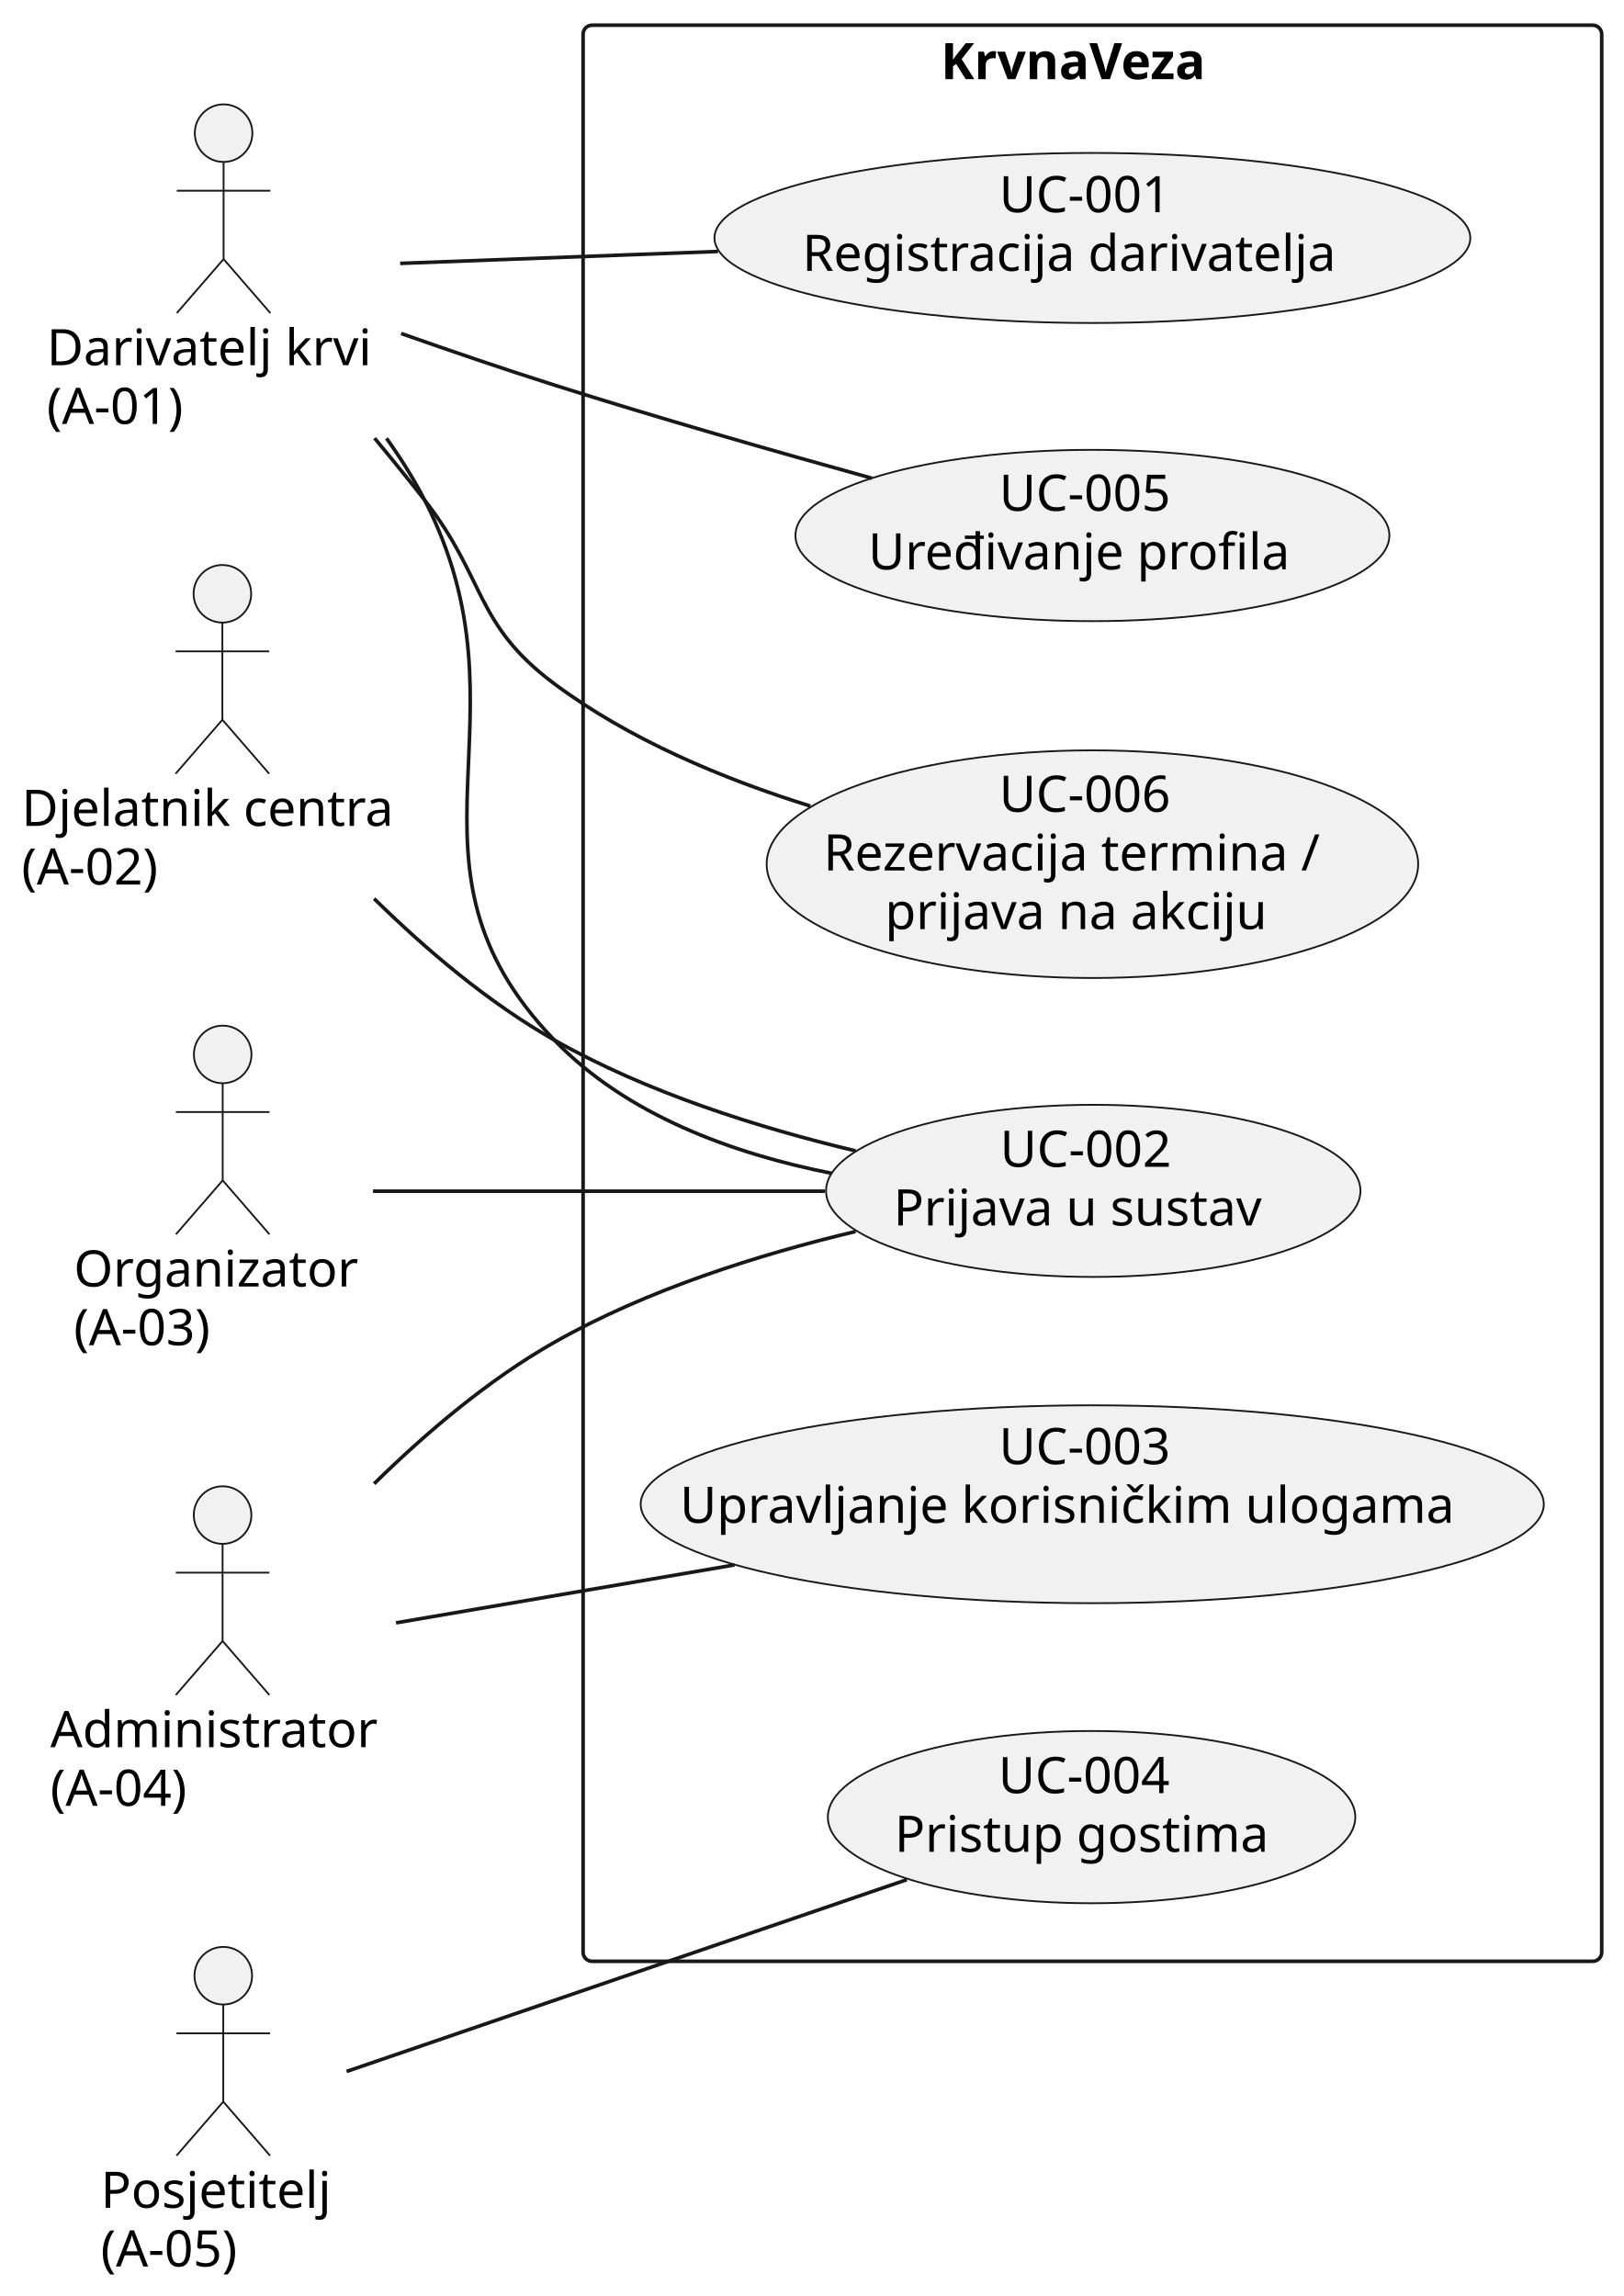
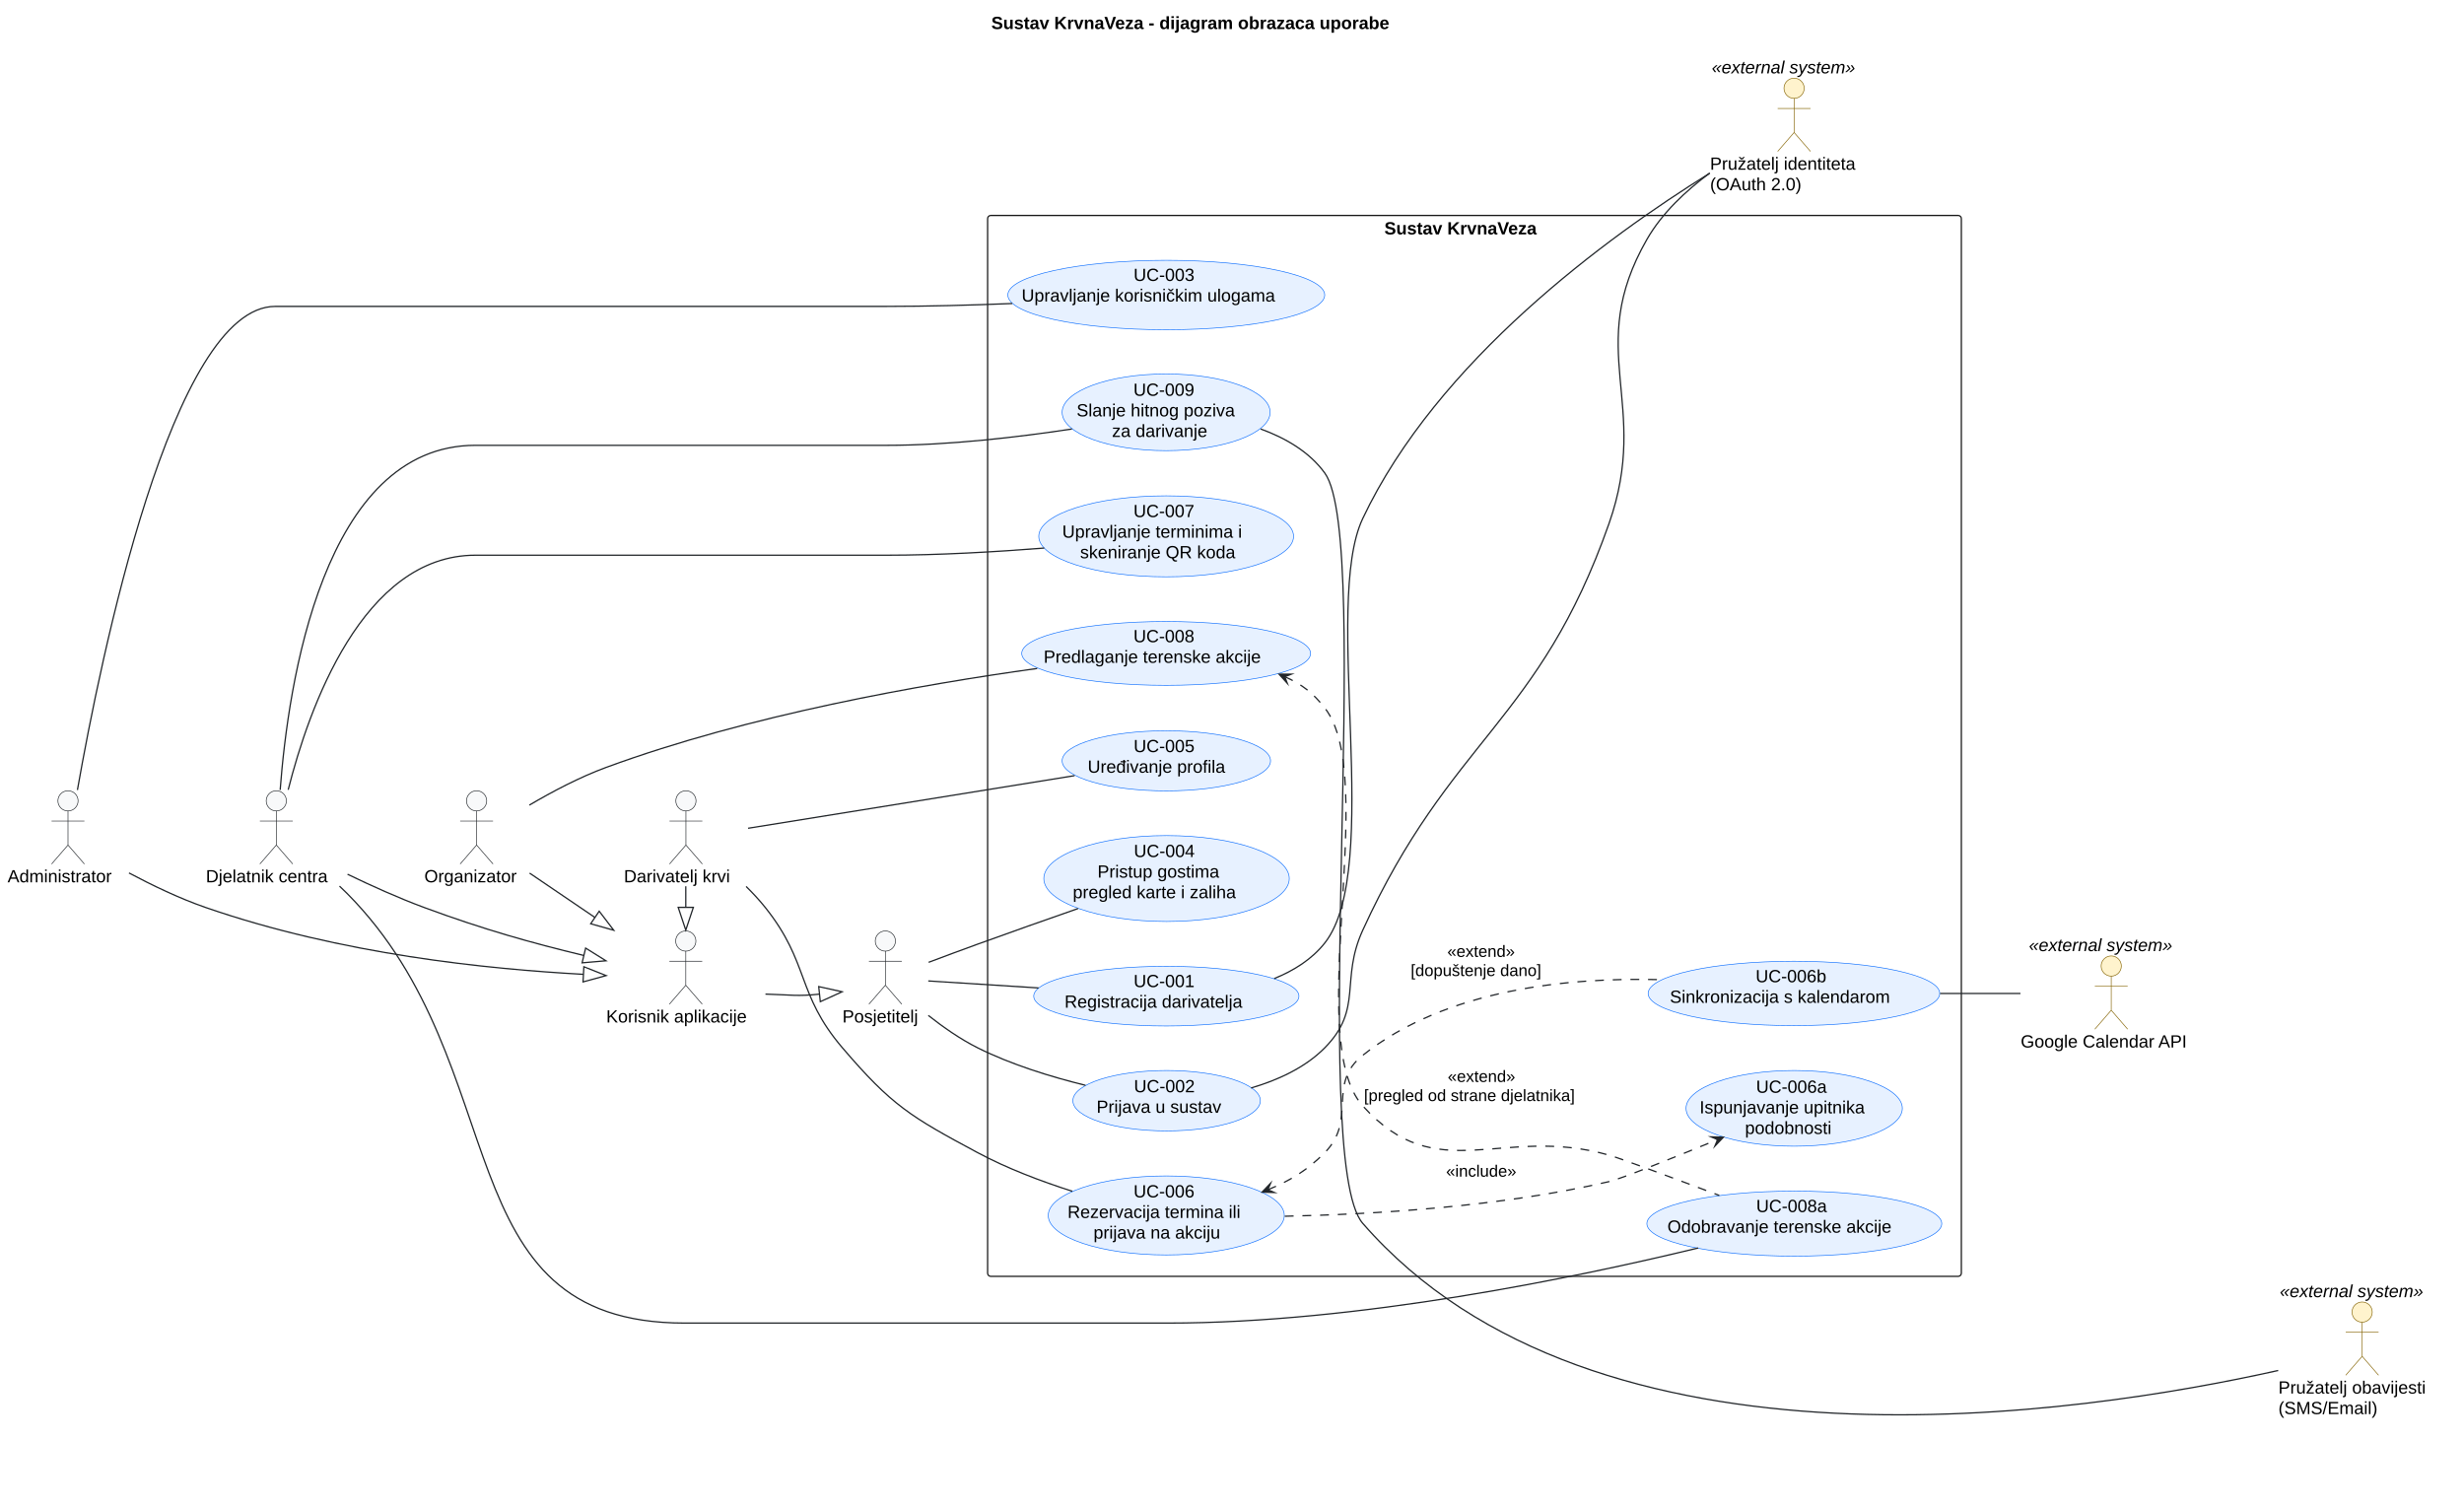
- <svg xmlns="http://www.w3.org/2000/svg" contentStyleType="text/css" data-diagram-type="DESCRIPTION" height="638px" preserveAspectRatio="none" style="width:451px;height:638px;background:#FFFFFF;" version="1.1" viewBox="0 0 451 638" width="451px" zoomAndPan="magnify">
+ <svg xmlns="http://www.w3.org/2000/svg" version="1.1" data-diagram-type="DESCRIPTION" style="width:1951px;height:1194px;background:#FFFFFF;" width="1951px" height="1194px" viewBox="0 0 1951 1194" zoomAndPan="magnify" preserveAspectRatio="none" contentStyleType="text/css">
  <defs />
-   <g>
-     <g class="cluster" data-entity="KrvnaVeza" data-source-line="10" data-uid="ent0007" id="cluster_KrvnaVeza">
-       <rect fill="none" height="538" rx="2.5" ry="2.5" style="stroke:#181818;stroke-width:1;" width="283" x="162" y="7" />
-       <text fill="#000000" font-family="sans-serif" font-size="14" font-weight="bold" lengthAdjust="spacing" textLength="84.219" x="261.391" y="21.995">KrvnaVeza</text>
-     </g>
-     <g class="entity" data-entity="UC1" data-source-line="11" data-uid="ent0008" id="entity_UC1">
-       <ellipse cx="303.498" cy="66.126" fill="#F1F1F1" rx="104.998" ry="23.626" style="stroke:#181818;stroke-width:0.5;" />
-       <text fill="#000000" font-family="sans-serif" font-size="14" lengthAdjust="spacing" textLength="51.796" x="277.6" y="58.973">UC-001</text>
-       <text fill="#000000" font-family="sans-serif" font-size="14" lengthAdjust="spacing" textLength="161.178" x="222.909" y="75.27">Registracija darivatelja</text>
-     </g>
-     <g class="entity" data-entity="UC2" data-source-line="12" data-uid="ent0009" id="entity_UC2">
-       <ellipse cx="303.734" cy="330.915" fill="#F1F1F1" rx="74.234" ry="23.915" style="stroke:#181818;stroke-width:0.5;" />
-       <text fill="#000000" font-family="sans-serif" font-size="14" lengthAdjust="spacing" textLength="51.796" x="277.836" y="324.228">UC-002</text>
-       <text fill="#000000" font-family="sans-serif" font-size="14" lengthAdjust="spacing" textLength="111.009" x="248.23" y="340.525">Prijava u sustav</text>
-     </g>
-     <g class="entity" data-entity="UC3" data-source-line="13" data-uid="ent0010" id="entity_UC3">
-       <ellipse cx="303.457" cy="417.991" fill="#F1F1F1" rx="125.457" ry="27.491" style="stroke:#181818;stroke-width:0.5;" />
-       <text fill="#000000" font-family="sans-serif" font-size="14" lengthAdjust="spacing" textLength="51.796" x="277.559" y="406.851">UC-003</text>
-       <text fill="#000000" font-family="sans-serif" font-size="14" lengthAdjust="spacing" textLength="229.106" x="188.904" y="423.148">Upravljanje korisničkim ulogama</text>
-     </g>
-     <g class="entity" data-entity="UC4" data-source-line="14" data-uid="ent0011" id="entity_UC4">
-       <ellipse cx="303.271" cy="504.932" fill="#F1F1F1" rx="73.271" ry="23.932" style="stroke:#181818;stroke-width:0.5;" />
-       <text fill="#000000" font-family="sans-serif" font-size="14" lengthAdjust="spacing" textLength="51.796" x="277.373" y="498.27">UC-004</text>
-       <text fill="#000000" font-family="sans-serif" font-size="14" lengthAdjust="spacing" textLength="109.423" x="248.56" y="514.567">Pristup gostima</text>
-     </g>
-     <g class="entity" data-entity="UC5" data-source-line="15" data-uid="ent0012" id="entity_UC5">
-       <ellipse cx="303.506" cy="148.801" fill="#F1F1F1" rx="82.506" ry="23.801" style="stroke:#181818;stroke-width:0.5;" />
-       <text fill="#000000" font-family="sans-serif" font-size="14" lengthAdjust="spacing" textLength="51.796" x="277.608" y="141.931">UC-005</text>
-       <text fill="#000000" font-family="sans-serif" font-size="14" lengthAdjust="spacing" textLength="124.578" x="241.217" y="158.228">Uređivanje profila</text>
-     </g>
-     <g class="entity" data-entity="UC6" data-source-line="16" data-uid="ent0013" id="entity_UC6">
-       <ellipse cx="303.504" cy="240.129" fill="#F1F1F1" rx="90.504" ry="31.629" style="stroke:#181818;stroke-width:0.5;" />
-       <text fill="#000000" font-family="sans-serif" font-size="14" lengthAdjust="spacing" textLength="51.796" x="277.606" y="225.579">UC-006</text>
-       <text fill="#000000" font-family="sans-serif" font-size="14" lengthAdjust="spacing" textLength="149.434" x="228.788" y="241.876">Rezervacija termina /</text>
-       <text fill="#000000" font-family="sans-serif" font-size="14" lengthAdjust="spacing" textLength="115.254" x="245.877" y="258.173">prijava na akciju</text>
-     </g>
-     <g class="entity" data-entity="Darivatelj" data-source-line="4" data-uid="ent0002" id="entity_Darivatelj">
-       <ellipse cx="62.12" cy="37" fill="#F1F1F1" rx="8" ry="8" style="stroke:#181818;stroke-width:0.5;" />
-       <path d="M62.12,45 L62.12,72 M49.12,53 L75.12,53 M62.12,72 L49.12,87 M62.12,72 L75.12,87" fill="none" style="stroke:#181818;stroke-width:0.5;" />
-       <text fill="#000000" font-family="sans-serif" font-size="14" lengthAdjust="spacing" textLength="98.239" x="13" y="101.495">Darivatelj krvi</text>
-       <text fill="#000000" font-family="sans-serif" font-size="14" lengthAdjust="spacing" textLength="43.367" x="13" y="117.792">(A-01)</text>
-     </g>
-     <g class="entity" data-entity="Djelatnik" data-source-line="5" data-uid="ent0003" id="entity_Djelatnik">
-       <ellipse cx="61.785" cy="165" fill="#F1F1F1" rx="8" ry="8" style="stroke:#181818;stroke-width:0.5;" />
-       <path d="M61.785,173 L61.785,200 M48.785,181 L74.785,181 M61.785,200 L48.785,215 M61.785,200 L74.785,215" fill="none" style="stroke:#181818;stroke-width:0.5;" />
-       <text fill="#000000" font-family="sans-serif" font-size="14" lengthAdjust="spacing" textLength="111.569" x="6" y="229.495">Djelatnik centra</text>
-       <text fill="#000000" font-family="sans-serif" font-size="14" lengthAdjust="spacing" textLength="43.367" x="6" y="245.792">(A-02)</text>
-     </g>
-     <g class="entity" data-entity="Organizator" data-source-line="6" data-uid="ent0004" id="entity_Organizator">
-       <ellipse cx="61.871" cy="293" fill="#F1F1F1" rx="8" ry="8" style="stroke:#181818;stroke-width:0.5;" />
-       <path d="M61.871,301 L61.871,328 M48.871,309 L74.871,309 M61.871,328 L48.871,343 M61.871,328 L74.871,343" fill="none" style="stroke:#181818;stroke-width:0.5;" />
-       <text fill="#000000" font-family="sans-serif" font-size="14" lengthAdjust="spacing" textLength="82.742" x="20.5" y="357.495">Organizator</text>
-       <text fill="#000000" font-family="sans-serif" font-size="14" lengthAdjust="spacing" textLength="43.367" x="20.5" y="373.792">(A-03)</text>
-     </g>
-     <g class="entity" data-entity="Admin" data-source-line="7" data-uid="ent0005" id="entity_Admin">
-       <ellipse cx="61.841" cy="421" fill="#F1F1F1" rx="8" ry="8" style="stroke:#181818;stroke-width:0.5;" />
-       <path d="M61.841,429 L61.841,456 M48.841,437 L74.841,437 M61.841,456 L48.841,471 M61.841,456 L74.841,471" fill="none" style="stroke:#181818;stroke-width:0.5;" />
-       <text fill="#000000" font-family="sans-serif" font-size="14" lengthAdjust="spacing" textLength="95.683" x="14" y="485.495">Administrator</text>
-       <text fill="#000000" font-family="sans-serif" font-size="14" lengthAdjust="spacing" textLength="43.367" x="14" y="501.792">(A-04)</text>
-     </g>
-     <g class="entity" data-entity="Gost" data-source-line="8" data-uid="ent0006" id="entity_Gost">
-       <ellipse cx="62.033" cy="549" fill="#F1F1F1" rx="8" ry="8" style="stroke:#181818;stroke-width:0.5;" />
-       <path d="M62.033,557 L62.033,584 M49.033,565 L75.033,565 M62.033,584 L49.033,599 M62.033,584 L75.033,599" fill="none" style="stroke:#181818;stroke-width:0.5;" />
-       <text fill="#000000" font-family="sans-serif" font-size="14" lengthAdjust="spacing" textLength="68.065" x="28" y="613.495">Posjetitelj</text>
-       <text fill="#000000" font-family="sans-serif" font-size="14" lengthAdjust="spacing" textLength="43.367" x="28" y="629.792">(A-05)</text>
-     </g>
-     <g class="link" data-entity-1="Darivatelj" data-entity-2="UC1" data-source-line="19" data-uid="lnk14" id="link_Darivatelj_UC1">
-       <path d="M111.18,73.19 C136.59,72.23 168.78,71.02 199.48,69.87" fill="none" id="Darivatelj-UC1" style="stroke:#181818;stroke-width:1;" />
-     </g>
-     <g class="link" data-entity-1="Darivatelj" data-entity-2="UC2" data-source-line="20" data-uid="lnk15" id="link_Darivatelj_UC2">
-       <path d="M107.38,121.8 C111.35,127.35 115,133.13 118,139 C149.22,200.04 106.5,239.56 154,289 C174.05,309.87 203.61,320.6 231.09,326.04" fill="none" id="Darivatelj-UC2" style="stroke:#181818;stroke-width:1;" />
-     </g>
-     <g class="link" data-entity-1="Darivatelj" data-entity-2="UC5" data-source-line="21" data-uid="lnk16" id="link_Darivatelj_UC5">
-       <path d="M111.45,92.67 C125.15,97.49 140.11,102.6 154,107 C182.86,116.15 215.18,125.4 242.27,132.89" fill="none" id="Darivatelj-UC5" style="stroke:#181818;stroke-width:1;" />
-     </g>
-     <g class="link" data-entity-1="Darivatelj" data-entity-2="UC6" data-source-line="22" data-uid="lnk17" id="link_Darivatelj_UC6">
-       <path d="M104.07,121.76 C108.85,127.5 113.59,133.34 118,139 C135.06,160.88 131.75,173.42 154,190 C174.83,205.52 200.79,216.42 225.14,223.99" fill="none" id="Darivatelj-UC6" style="stroke:#181818;stroke-width:1;" />
-     </g>
-     <g class="link" data-entity-1="Djelatnik" data-entity-2="UC2" data-source-line="24" data-uid="lnk18" id="link_Djelatnik_UC2">
-       <path d="M103.94,249.71 C118.52,264.03 135.85,278.7 154,289 C179.63,303.55 210.65,313.35 237.7,319.8" fill="none" id="Djelatnik-UC2" style="stroke:#181818;stroke-width:1;" />
-     </g>
-     <g class="link" data-entity-1="Organizator" data-entity-2="UC2" data-source-line="25" data-uid="lnk19" id="link_Organizator_UC2">
-       <path d="M103.63,331 C137.93,331 187.9,331 229.17,331" fill="none" id="Organizator-UC2" style="stroke:#181818;stroke-width:1;" />
-     </g>
-     <g class="link" data-entity-1="Admin" data-entity-2="UC2" data-source-line="27" data-uid="lnk20" id="link_Admin_UC2">
-       <path d="M103.94,412.29 C118.52,397.97 135.85,383.3 154,373 C179.63,358.45 210.65,348.65 237.7,342.2" fill="none" id="Admin-UC2" style="stroke:#181818;stroke-width:1;" />
-     </g>
-     <g class="link" data-entity-1="Admin" data-entity-2="UC3" data-source-line="28" data-uid="lnk21" id="link_Admin_UC3">
-       <path d="M110.03,450.95 C136.87,446.35 171.55,440.42 204.06,434.85" fill="none" id="Admin-UC3" style="stroke:#181818;stroke-width:1;" />
-     </g>
-     <g class="link" data-entity-1="Gost" data-entity-2="UC4" data-source-line="30" data-uid="lnk22" id="link_Gost_UC4">
-       <path d="M96.3,575.6 C136.66,561.78 205.07,538.36 251.95,522.31" fill="none" id="Gost-UC4" style="stroke:#181818;stroke-width:1;" />
+   <g font-family="sans-serif" lengthAdjust="spacing">
+     <g class="title" data-source-line="17">
+       <text x="784.915" y="22.995" fill="#000" font-size="14" textLength="374.883" font-weight="700" font-family="Arial">Sustav KrvnaVeza - dijagram obrazaca uporabe</text>
+     </g>
+     <g class="cluster" data-qualified-name="KrvnaVeza" id="ent0020" data-source-line="74">
+       <rect x="782" y="170.599" width="771" height="840" fill="none" style="stroke:#181818;stroke-width:1;" rx="2.5" ry="2.5" />
+       <text x="1096.129" y="185.594" fill="#000" font-size="14" textLength="142.741" font-weight="700" font-family="Arial">Sustav KrvnaVeza</text>
+     </g>
+     <g class="entity" data-qualified-name="KrvnaVeza.UC_Register" id="ent0021" data-source-line="77">
+       <ellipse cx="923.498" cy="788.725" rx="104.998" ry="23.626" fill="#E7F1FF" style="stroke:#0D6EFD;stroke-width:0.5;" />
+       <text x="897.6" y="781.571" fill="#000" font-size="14" textLength="51.796" font-family="Arial">UC-001</text>
+       <text x="842.909" y="797.868" fill="#000" font-size="14" textLength="161.178" font-family="Arial">Registracija darivatelja</text>
+     </g>
+     <g class="entity" data-qualified-name="KrvnaVeza.UC_SignIn" id="ent0022" data-source-line="78">
+       <ellipse cx="923.734" cy="871.514" rx="74.234" ry="23.915" fill="#E7F1FF" style="stroke:#0D6EFD;stroke-width:0.5;" />
+       <text x="897.836" y="864.827" fill="#000" font-size="14" textLength="51.796" font-family="Arial">UC-002</text>
+       <text x="868.23" y="881.124" fill="#000" font-size="14" textLength="111.009" font-family="Arial">Prijava u sustav</text>
+     </g>
+     <g class="entity" data-qualified-name="KrvnaVeza.UC_ManageRoles" id="ent0023" data-source-line="79">
+       <ellipse cx="923.457" cy="233.59" rx="125.457" ry="27.491" fill="#E7F1FF" style="stroke:#0D6EFD;stroke-width:0.5;" />
+       <text x="897.559" y="222.449" fill="#000" font-size="14" textLength="51.796" font-family="Arial">UC-003</text>
+       <text x="808.904" y="238.746" fill="#000" font-size="14" textLength="229.106" font-family="Arial">Upravljanje korisničkim ulogama</text>
+     </g>
+     <g class="entity" data-qualified-name="KrvnaVeza.UC_EditProfile" id="ent0024" data-source-line="80">
+       <ellipse cx="923.506" cy="602.4" rx="82.506" ry="23.801" fill="#E7F1FF" style="stroke:#0D6EFD;stroke-width:0.5;" />
+       <text x="897.608" y="595.53" fill="#000" font-size="14" textLength="51.796" font-family="Arial">UC-005</text>
+       <text x="861.217" y="611.827" fill="#000" font-size="14" textLength="124.578" font-family="Arial">Uređivanje profila</text>
+     </g>
+     <g class="entity" data-qualified-name="KrvnaVeza.UC_GuestAccess" id="ent0025" data-source-line="83">
+       <ellipse cx="923.67" cy="695.607" rx="97.17" ry="34.009" fill="#E7F1FF" style="stroke:#0D6EFD;stroke-width:0.5;" />
+       <text x="897.772" y="678.591" fill="#000" font-size="14" textLength="51.796" font-family="Arial">UC-004</text>
+       <text x="868.959" y="694.888" fill="#000" font-size="14" textLength="109.423" font-family="Arial">Pristup gostima</text>
+       <text x="849.432" y="711.185" fill="#000" font-size="14" textLength="148.477" font-family="Arial">pregled karte i zaliha</text>
+     </g>
+     <g class="entity" data-qualified-name="KrvnaVeza.UC_BookSlot" id="ent0026" data-source-line="86">
+       <ellipse cx="923.453" cy="962.377" rx="93.453" ry="31.278" fill="#E7F1FF" style="stroke:#0D6EFD;stroke-width:0.5;" />
+       <text x="897.555" y="948.079" fill="#000" font-size="14" textLength="51.796" font-family="Arial">UC-006</text>
+       <text x="845.26" y="964.376" fill="#000" font-size="14" textLength="156.386" font-family="Arial">Rezervacija termina ili</text>
+       <text x="865.826" y="980.673" fill="#000" font-size="14" textLength="115.254" font-family="Arial">prijava na akciju</text>
+     </g>
+     <g class="entity" data-qualified-name="KrvnaVeza.UC_Questionnaire" id="ent0027" data-source-line="87">
+       <ellipse cx="1420.635" cy="877.568" rx="85.635" ry="29.969" fill="#E7F1FF" style="stroke:#0D6EFD;stroke-width:0.5;" />
+       <text x="1390.448" y="865.259" fill="#000" font-size="14" textLength="60.375" font-family="Arial">UC-006a</text>
+       <text x="1345.734" y="881.556" fill="#000" font-size="14" textLength="149.803" font-family="Arial">Ispunjavanje upitnika</text>
+       <text x="1381.684" y="897.853" fill="#000" font-size="14" textLength="77.902" font-family="Arial">podobnosti</text>
+     </g>
+     <g class="entity" data-qualified-name="KrvnaVeza.UC_SyncCalendar" id="ent0028" data-source-line="88">
+       <ellipse cx="1420.449" cy="786.588" rx="115.449" ry="25.49" fill="#E7F1FF" style="stroke:#0D6EFD;stroke-width:0.5;" />
+       <text x="1390.107" y="777.73" fill="#000" font-size="14" textLength="60.683" font-family="Arial">UC-006b</text>
+       <text x="1322.196" y="794.027" fill="#000" font-size="14" textLength="196.506" font-family="Arial">Sinkronizacija s kalendarom</text>
+     </g>
+     <g class="entity" data-qualified-name="KrvnaVeza.UC_ScanQR" id="ent0029" data-source-line="89">
+       <ellipse cx="923.373" cy="424.662" rx="100.873" ry="32.063" fill="#E7F1FF" style="stroke:#0D6EFD;stroke-width:0.5;" />
+       <text x="897.475" y="409.431" fill="#000" font-size="14" textLength="51.796" font-family="Arial">UC-007</text>
+       <text x="841.051" y="425.728" fill="#000" font-size="14" textLength="164.644" font-family="Arial">Upravljanje terminima i</text>
+       <text x="855.235" y="442.025" fill="#000" font-size="14" textLength="136.274" font-family="Arial">skeniranje QR koda</text>
+     </g>
+     <g class="entity" data-qualified-name="KrvnaVeza.UC_ProposeAction" id="ent0030" data-source-line="92">
+       <ellipse cx="923.361" cy="517.371" rx="114.361" ry="25.272" fill="#E7F1FF" style="stroke:#0D6EFD;stroke-width:0.5;" />
+       <text x="897.463" y="508.506" fill="#000" font-size="14" textLength="51.796" font-family="Arial">UC-008</text>
+       <text x="826.338" y="524.803" fill="#000" font-size="14" textLength="194.045" font-family="Arial">Predlaganje terenske akcije</text>
+     </g>
+     <g class="entity" data-qualified-name="KrvnaVeza.UC_ApproveAction" id="ent0031" data-source-line="93">
+       <ellipse cx="1420.746" cy="968.848" rx="116.746" ry="25.749" fill="#E7F1FF" style="stroke:#0D6EFD;stroke-width:0.5;" />
+       <text x="1390.559" y="959.711" fill="#000" font-size="14" textLength="60.375" font-family="Arial">UC-008a</text>
+       <text x="1320.262" y="976.008" fill="#000" font-size="14" textLength="200.97" font-family="Arial">Odobravanje terenske akcije</text>
+     </g>
+     <g class="entity" data-qualified-name="KrvnaVeza.UC_EmergencyAlert" id="ent0032" data-source-line="94">
+       <ellipse cx="923.342" cy="326.462" rx="82.342" ry="30.363" fill="#E7F1FF" style="stroke:#0D6EFD;stroke-width:0.5;" />
+       <text x="897.444" y="313.394" fill="#000" font-size="14" textLength="51.796" font-family="Arial">UC-009</text>
+       <text x="852.461" y="329.691" fill="#000" font-size="14" textLength="141.764" font-family="Arial">Slanje hitnog poziva</text>
+       <text x="880.478" y="345.988" fill="#000" font-size="14" textLength="85.729" font-family="Arial">za darivanje</text>
+     </g>
+     <g class="entity" data-qualified-name="AppUser" id="ent0001" data-source-line="40">
+       <ellipse cx="543.014" cy="745.099" rx="8" ry="8" fill="#F8F9FA" style="stroke:#212529;stroke-width:0.5;" />
+       <path d="M543.014,753.099 L543.014,780.099 M530.014,761.099 L556.014,761.099 M543.014,780.099 L530.014,795.099 M543.014,780.099 L556.014,795.099" style="stroke:#212529;stroke-width:0.5;" fill="none" />
+       <text x="480" y="809.594" fill="#000" font-size="14" textLength="126.027" font-family="Arial">Korisnik aplikacije</text>
+     </g>
+     <g class="entity" data-qualified-name="Visitor" id="ent0002" data-source-line="41">
+       <ellipse cx="701.033" cy="745.099" rx="8" ry="8" fill="#F8F9FA" style="stroke:#212529;stroke-width:0.5;" />
+       <path d="M701.033,753.099 L701.033,780.099 M688.033,761.099 L714.033,761.099 M701.033,780.099 L688.033,795.099 M701.033,780.099 L714.033,795.099" style="stroke:#212529;stroke-width:0.5;" fill="none" />
+       <text x="667" y="809.594" fill="#000" font-size="14" textLength="68.065" font-family="Arial">Posjetitelj</text>
+     </g>
+     <g class="entity" data-qualified-name="Donor" id="ent0003" data-source-line="42">
+       <ellipse cx="543.12" cy="634.099" rx="8" ry="8" fill="#F8F9FA" style="stroke:#212529;stroke-width:0.5;" />
+       <path d="M543.12,642.099 L543.12,669.099 M530.12,650.099 L556.12,650.099 M543.12,669.099 L530.12,684.099 M543.12,669.099 L556.12,684.099" style="stroke:#212529;stroke-width:0.5;" fill="none" />
+       <text x="494" y="698.594" fill="#000" font-size="14" textLength="98.239" font-family="Arial">Darivatelj krvi</text>
+     </g>
+     <g class="entity" data-qualified-name="Staff" id="ent0004" data-source-line="43">
+       <ellipse cx="218.785" cy="634.099" rx="8" ry="8" fill="#F8F9FA" style="stroke:#212529;stroke-width:0.5;" />
+       <path d="M218.785,642.099 L218.785,669.099 M205.785,650.099 L231.785,650.099 M218.785,669.099 L205.785,684.099 M218.785,669.099 L231.785,684.099" style="stroke:#212529;stroke-width:0.5;" fill="none" />
+       <text x="163" y="698.594" fill="#000" font-size="14" textLength="111.569" font-family="Arial">Djelatnik centra</text>
+     </g>
+     <g class="entity" data-qualified-name="Organizer" id="ent0005" data-source-line="44">
+       <ellipse cx="377.371" cy="634.099" rx="8" ry="8" fill="#F8F9FA" style="stroke:#212529;stroke-width:0.5;" />
+       <path d="M377.371,642.099 L377.371,669.099 M364.371,650.099 L390.371,650.099 M377.371,669.099 L364.371,684.099 M377.371,669.099 L390.371,684.099" style="stroke:#212529;stroke-width:0.5;" fill="none" />
+       <text x="336" y="698.594" fill="#000" font-size="14" textLength="82.742" font-family="Arial">Organizator</text>
+     </g>
+     <g class="entity" data-qualified-name="Admin" id="ent0006" data-source-line="45">
+       <ellipse cx="53.841" cy="634.099" rx="8" ry="8" fill="#F8F9FA" style="stroke:#212529;stroke-width:0.5;" />
+       <path d="M53.841,642.099 L53.841,669.099 M40.841,650.099 L66.841,650.099 M53.841,669.099 L40.841,684.099 M53.841,669.099 L66.841,684.099" style="stroke:#212529;stroke-width:0.5;" fill="none" />
+       <text x="6" y="698.594" fill="#000" font-size="14" textLength="95.683" font-family="Arial">Administrator</text>
+     </g>
+     <g class="entity" data-qualified-name="IdP" id="ent0017" data-source-line="66">
+       <ellipse cx="1420.572" cy="69.896" rx="8" ry="8" fill="#FFF3CD" style="stroke:#856404;stroke-width:0.5;" />
+       <path d="M1420.572,77.896 L1420.572,104.896 M1407.572,85.896 L1433.572,85.896 M1420.572,104.896 L1407.572,119.896 M1420.572,104.896 L1433.572,119.896" style="stroke:#856404;stroke-width:0.5;" fill="none" />
+       <text x="1354" y="134.391" fill="#000" font-size="14" textLength="133.144" font-family="Arial">Pružatelj identiteta</text>
+       <text x="1354" y="150.688" fill="#000" font-size="14" textLength="81.471" font-family="Arial">(OAuth 2.0)</text>
+       <text x="1355.35" y="58.094" fill="#000" font-size="14" textLength="130.443" font-style="italic" font-family="Arial">«external system»</text>
+     </g>
+     <g class="entity" data-qualified-name="Calendar" id="ent0018" data-source-line="67">
+       <ellipse cx="1671.685" cy="764.896" rx="8" ry="8" fill="#FFF3CD" style="stroke:#856404;stroke-width:0.5;" />
+       <path d="M1671.685,772.896 L1671.685,799.896 M1658.685,780.896 L1684.685,780.896 M1671.685,799.896 L1658.685,814.896 M1671.685,799.896 L1684.685,814.896" style="stroke:#856404;stroke-width:0.5;" fill="none" />
+       <text x="1600" y="829.391" fill="#000" font-size="14" textLength="143.37" font-family="Arial">Google Calendar API</text>
+       <text x="1606.463" y="753.094" fill="#000" font-size="14" textLength="130.443" font-style="italic" font-family="Arial">«external system»</text>
+     </g>
+     <g class="entity" data-qualified-name="Notifications" id="ent0019" data-source-line="68">
+       <ellipse cx="1870.356" cy="1038.896" rx="8" ry="8" fill="#FFF3CD" style="stroke:#856404;stroke-width:0.5;" />
+       <path d="M1870.356,1046.896 L1870.356,1073.896 M1857.356,1054.896 L1883.356,1054.896 M1870.356,1073.896 L1857.356,1088.896 M1870.356,1073.896 L1883.356,1088.896" style="stroke:#856404;stroke-width:0.5;" fill="none" />
+       <text x="1804" y="1103.391" fill="#000" font-size="14" textLength="132.713" font-family="Arial">Pružatelj obavijesti</text>
+       <text x="1804" y="1119.688" fill="#000" font-size="14" textLength="84.335" font-family="Arial">(SMS/Email)</text>
+       <text x="1805.135" y="1027.094" fill="#000" font-size="14" textLength="130.443" font-style="italic" font-family="Arial">«external system»</text>
+     </g>
+     <g class="link" data-entity-1="ent0003" data-entity-2="ent0001" id="lnk7" data-source-line="49" data-link-type="extension">
+       <path d="M543,701.729 C543,713.299 543,706.869 543,718.439" style="stroke:#212529;stroke-width:1;" fill="none" id="Donor-to-AppUser" />
+       <polygon points="543,736.439,549,718.439,537,718.439,543,736.439" fill="none" style="stroke:#212529;stroke-width:1;stroke-linejoin:miter;stroke-miterlimit:10;" />
+     </g>
+     <g class="link" data-entity-1="ent0004" data-entity-2="ent0001" id="lnk8" data-source-line="50" data-link-type="extension">
+       <path d="M275.19,692.219 C294.16,701.389 315.72,711.099 336,718.599 C383.28,736.079 420.96,746.578 462.31,756.528" style="stroke:#212529;stroke-width:1;" fill="none" id="Staff-to-AppUser" />
+       <polygon points="479.81,760.739,463.713,750.694,460.906,762.361,479.81,760.739" fill="none" style="stroke:#212529;stroke-width:1;stroke-linejoin:miter;stroke-miterlimit:10;" />
+     </g>
+     <g class="link" data-entity-1="ent0005" data-entity-2="ent0001" id="lnk9" data-source-line="51" data-link-type="extension">
+       <path d="M419.34,691.319 C439.48,704.999 449.208,711.597 471.078,726.447" style="stroke:#212529;stroke-width:1;" fill="none" id="Organizer-to-AppUser" />
+       <polygon points="485.97,736.559,474.449,721.483,467.708,731.411,485.97,736.559" fill="none" style="stroke:#212529;stroke-width:1;stroke-linejoin:miter;stroke-miterlimit:10;" />
+     </g>
+     <g class="link" data-entity-1="ent0006" data-entity-2="ent0001" id="lnk10" data-source-line="52" data-link-type="extension">
+       <path d="M102.13,691.189 C120.61,701.039 142.32,711.459 163,718.599 C270.51,755.729 385.517,767.247 461.977,771.467" style="stroke:#212529;stroke-width:1;" fill="none" id="Admin-to-AppUser" />
+       <polygon points="479.95,772.459,462.308,765.476,461.647,777.458,479.95,772.459" fill="none" style="stroke:#212529;stroke-width:1;stroke-linejoin:miter;stroke-miterlimit:10;" />
+     </g>
+     <g class="link" data-entity-1="ent0001" data-entity-2="ent0002" id="lnk11" data-source-line="53" data-link-type="extension">
+       <path d="M606.1,787.109 C626.84,787.739 631.229,789.004 648.889,787.144" style="stroke:#212529;stroke-width:1;" fill="none" id="AppUser-to-Visitor" />
+       <polygon points="666.79,785.259,648.261,781.177,649.517,793.111,666.79,785.259" fill="none" style="stroke:#212529;stroke-width:1;stroke-linejoin:miter;stroke-miterlimit:10;" />
+     </g>
+     <g class="link" data-entity-1="ent0002" data-entity-2="ent0025" id="lnk33" data-source-line="102" data-link-type="association">
+       <path d="M735.28,761.949 C747.44,757.369 761.32,752.199 774,747.599 C799.94,738.199 828.52,728.119 853.63,719.359" style="stroke:#212529;stroke-width:1;" fill="none" id="Visitor-UC_GuestAccess" />
+     </g>
+     <g class="link" data-entity-1="ent0002" data-entity-2="ent0021" id="lnk34" data-source-line="103" data-link-type="association">
+       <path d="M735.01,776.699 C758.32,778.179 790.88,780.239 822.34,782.239" style="stroke:#212529;stroke-width:1;" fill="none" id="Visitor-UC_Register" />
+     </g>
+     <g class="link" data-entity-1="ent0002" data-entity-2="ent0022" id="lnk35" data-source-line="104" data-link-type="association">
+       <path d="M735.03,803.989 C746.71,813.219 760.36,822.769 774,829.599 C800.72,842.969 832.33,852.659 859.51,859.339" style="stroke:#212529;stroke-width:1;" fill="none" id="Visitor-UC_SignIn" />
+     </g>
+     <g class="link" data-entity-1="ent0003" data-entity-2="ent0024" id="lnk36" data-source-line="107" data-link-type="association">
+       <path d="M592.32,655.809 C657.79,645.259 775.17,626.339 850.89,614.139" style="stroke:#212529;stroke-width:1;" fill="none" id="Donor-UC_EditProfile" />
+     </g>
+     <g class="link" data-entity-1="ent0003" data-entity-2="ent0026" id="lnk37" data-source-line="108" data-link-type="association">
+       <path d="M590.79,701.889 C596.21,707.229 601.42,712.869 606,718.599 C641.13,762.589 630.44,786.789 667,829.599 C706.08,875.369 720.96,884.149 774,912.599 C797.37,925.139 824.48,935.379 849.09,943.249" style="stroke:#212529;stroke-width:1;" fill="none" id="Donor-UC_BookSlot" />
+     </g>
+     <g class="link" data-entity-1="ent0004" data-entity-2="ent0029" id="lnk38" data-source-line="111" data-link-type="association">
+       <path d="M228.19,625.349 C244.38,561.369 286.96,439.599 376.5,439.599 C376.5,439.599 376.5,439.599 702,439.599 C742.96,439.599 788.1,436.989 826.81,433.949" style="stroke:#212529;stroke-width:1;" fill="none" id="Staff-UC_ScanQR" />
+     </g>
+     <g class="link" data-entity-1="ent0004" data-entity-2="ent0031" id="lnk39" data-source-line="112" data-link-type="association">
+       <path d="M268.83,701.629 C270.95,703.609 273.02,705.599 275,707.599 C410.25,844.069 349.86,1047.599 542,1047.599 C542,1047.599 542,1047.599 924.5,1047.599 C1075.05,1047.599 1248.18,1011.519 1344.62,988.129" style="stroke:#212529;stroke-width:1;" fill="none" id="Staff-UC_ApproveAction" />
+     </g>
+     <g class="link" data-entity-1="ent0004" data-entity-2="ent0032" id="lnk40" data-source-line="113" data-link-type="association">
+       <path d="M221.84,625.469 C228.09,542.419 255.61,352.599 376.5,352.599 C376.5,352.599 376.5,352.599 702,352.599 C751.15,352.599 806.03,346.149 848.75,339.679" style="stroke:#212529;stroke-width:1;" fill="none" id="Staff-UC_EmergencyAlert" />
+     </g>
+     <g class="link" data-entity-1="ent0005" data-entity-2="ent0030" id="lnk41" data-source-line="116" data-link-type="association">
+       <path d="M419.12,637.479 C437.17,626.859 459.03,615.309 480,607.599 C593.13,565.999 729.98,541.899 821.25,529.289" style="stroke:#212529;stroke-width:1;" fill="none" id="Organizer-UC_ProposeAction" />
+     </g>
+     <g class="link" data-entity-1="ent0006" data-entity-2="ent0023" id="lnk42" data-source-line="119" data-link-type="association">
+       <path d="M61.31,625.499 C79.56,521.859 136.29,242.599 218,242.599 C218,242.599 218,242.599 702,242.599 C734.28,242.599 769.19,241.629 801.51,240.319" style="stroke:#212529;stroke-width:1;" fill="none" id="Admin-UC_ManageRoles" />
+     </g>
+     <g class="link" data-entity-1="ent0026" data-entity-2="ent0027" id="lnk43" data-source-line="126" data-link-type="dependency">
+       <path d="M1017.27,963.009 C1088.38,961.509 1188.49,955.459 1274,935.599 C1283.44,933.409 1322.826,917.591 1359.996,902.301" style="stroke:#212529;stroke-width:1;stroke-dasharray:7,7;" fill="none" id="UC_BookSlot-to-UC_Questionnaire" />
+       <polygon points="1364.62,900.399,1354.775,900.123,1359.996,902.301,1357.818,907.522,1364.62,900.399" fill="#212529" style="stroke:#212529;stroke-width:1;stroke-linejoin:miter;stroke-miterlimit:10;" />
+       <text x="1145" y="931.666" fill="#000" font-size="13" textLength="63.007" font-family="Arial">«include»</text>
+     </g>
+     <g class="link" data-entity-1="ent0026" data-entity-2="ent0028" id="lnk44" data-source-line="129" data-link-type="dependency">
+       <path d="M1003.899,942.029 C1021.949,934.659 1035.32,926.419 1049,912.599 C1074.84,886.499 1050.24,858.439 1079,835.599 C1145.18,783.049 1242.23,773.619 1315.8,775.699" style="stroke:#212529;stroke-width:1;stroke-dasharray:7,7;" fill="none" id="UC_BookSlot-backto-UC_SyncCalendar" />
+       <polygon points="999.27,943.919,1009.114,944.22,1003.899,942.029,1006.09,936.813,999.27,943.919" fill="#212529" style="stroke:#212529;stroke-width:1;stroke-linejoin:miter;stroke-miterlimit:10;" />
+       <text x="1145.958" y="757.666" fill="#000" font-size="13" textLength="61.185" font-family="Arial">«extend»</text>
+       <text x="1117" y="772.798" fill="#000" font-size="13" textLength="119.101" font-family="Arial">[dopuštenje dano]</text>
+     </g>
+     <g class="link" data-entity-1="ent0030" data-entity-2="ent0031" id="lnk45" data-source-line="132" data-link-type="dependency">
+       <path d="M1017.275,535.798 C1031.245,542.038 1039.6,548.649 1049,560.599 C1092.48,615.859 1031.89,823.399 1079,875.599 C1138.21,941.209 1188.97,890.479 1274,914.599 C1282.98,917.149 1324.83,932.739 1361.35,946.519" style="stroke:#212529;stroke-width:1;stroke-dasharray:7,7;" fill="none" id="UC_ProposeAction-backto-UC_ApproveAction" />
+       <polygon points="1012.71,533.759,1019.296,541.081,1017.275,535.798,1022.559,533.777,1012.71,533.759" fill="#212529" style="stroke:#212529;stroke-width:1;stroke-linejoin:miter;stroke-miterlimit:10;" />
+       <text x="1146.285" y="856.666" fill="#000" font-size="13" textLength="61.185" font-family="Arial">«extend»</text>
+       <text x="1080" y="871.798" fill="#000" font-size="13" textLength="193.756" font-family="Arial">[pregled od strane djelatnika]</text>
+     </g>
+     <g class="link" data-entity-1="ent0021" data-entity-2="ent0017" id="lnk46" data-source-line="138" data-link-type="association">
+       <path d="M1008.92,774.819 C1024.34,768.589 1038.77,759.589 1049,746.599 C1095.39,687.709 1046.95,478.369 1079,410.599 C1138.12,285.569 1272.5,187.659 1353.65,137.209" style="stroke:#212529;stroke-width:1;" fill="none" id="UC_Register-IdP" />
+     </g>
+     <g class="link" data-entity-1="ent0022" data-entity-2="ent0017" id="lnk47" data-source-line="139" data-link-type="association">
+       <path d="M990.61,861.439 C1011.6,855.299 1033.38,845.429 1049,829.599 C1079.5,798.689 1060.96,776.109 1079,736.599 C1148.48,584.399 1218.44,572.409 1274,414.599 C1307.5,319.439 1253.81,277.109 1304,189.599 C1315.95,168.759 1334.82,151.039 1353.87,136.979" style="stroke:#212529;stroke-width:1;" fill="none" id="UC_SignIn-IdP" />
+     </g>
+     <g class="link" data-entity-1="ent0028" data-entity-2="ent0018" id="lnk48" data-source-line="141" data-link-type="association">
+       <path d="M1536.16,786.599 C1557.86,786.599 1579.96,786.599 1599.8,786.599" style="stroke:#212529;stroke-width:1;" fill="none" id="UC_SyncCalendar-Calendar" />
+     </g>
+     <g class="link" data-entity-1="ent0032" data-entity-2="ent0019" id="lnk49" data-source-line="142" data-link-type="association">
+       <path d="M998.23,339.669 C1017.76,346.769 1036.77,357.709 1049,374.599 C1087.75,428.129 1035.61,918.749 1079,968.599 C1262.68,1179.639 1649.53,1119.639 1803.88,1085.139" style="stroke:#212529;stroke-width:1;" fill="none" id="UC_EmergencyAlert-Notifications" />
    </g>
  </g>
</svg>
